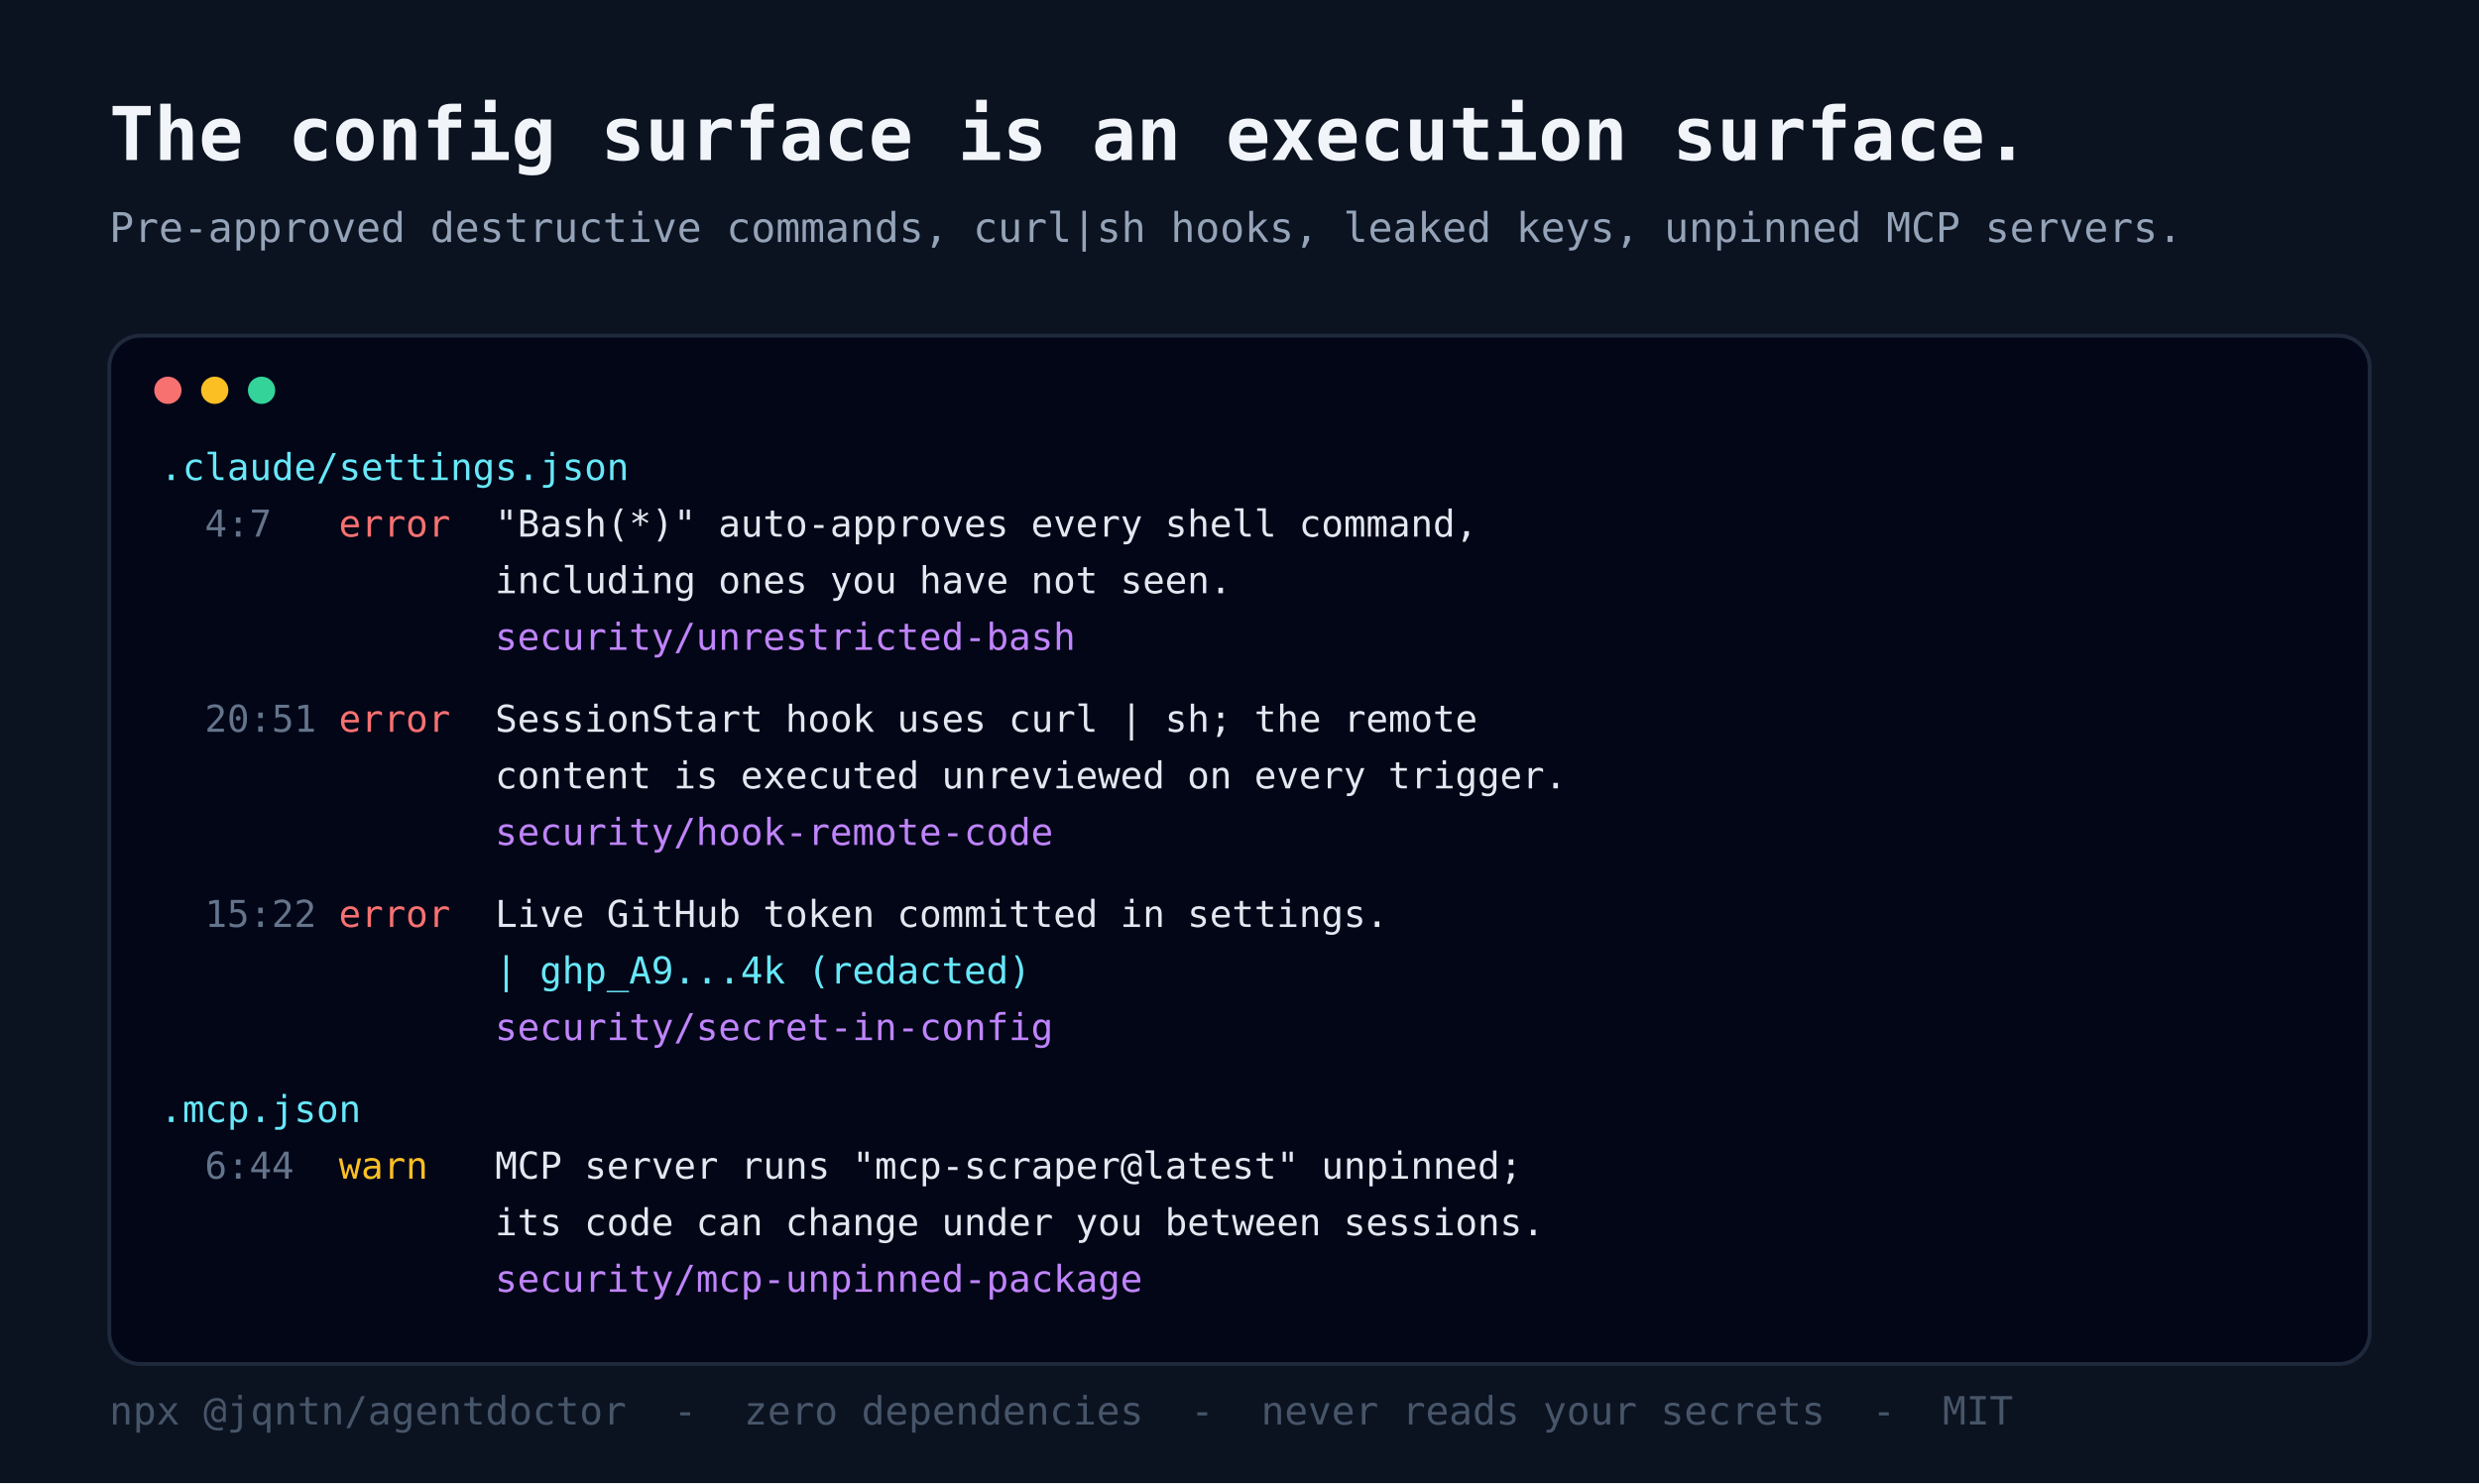
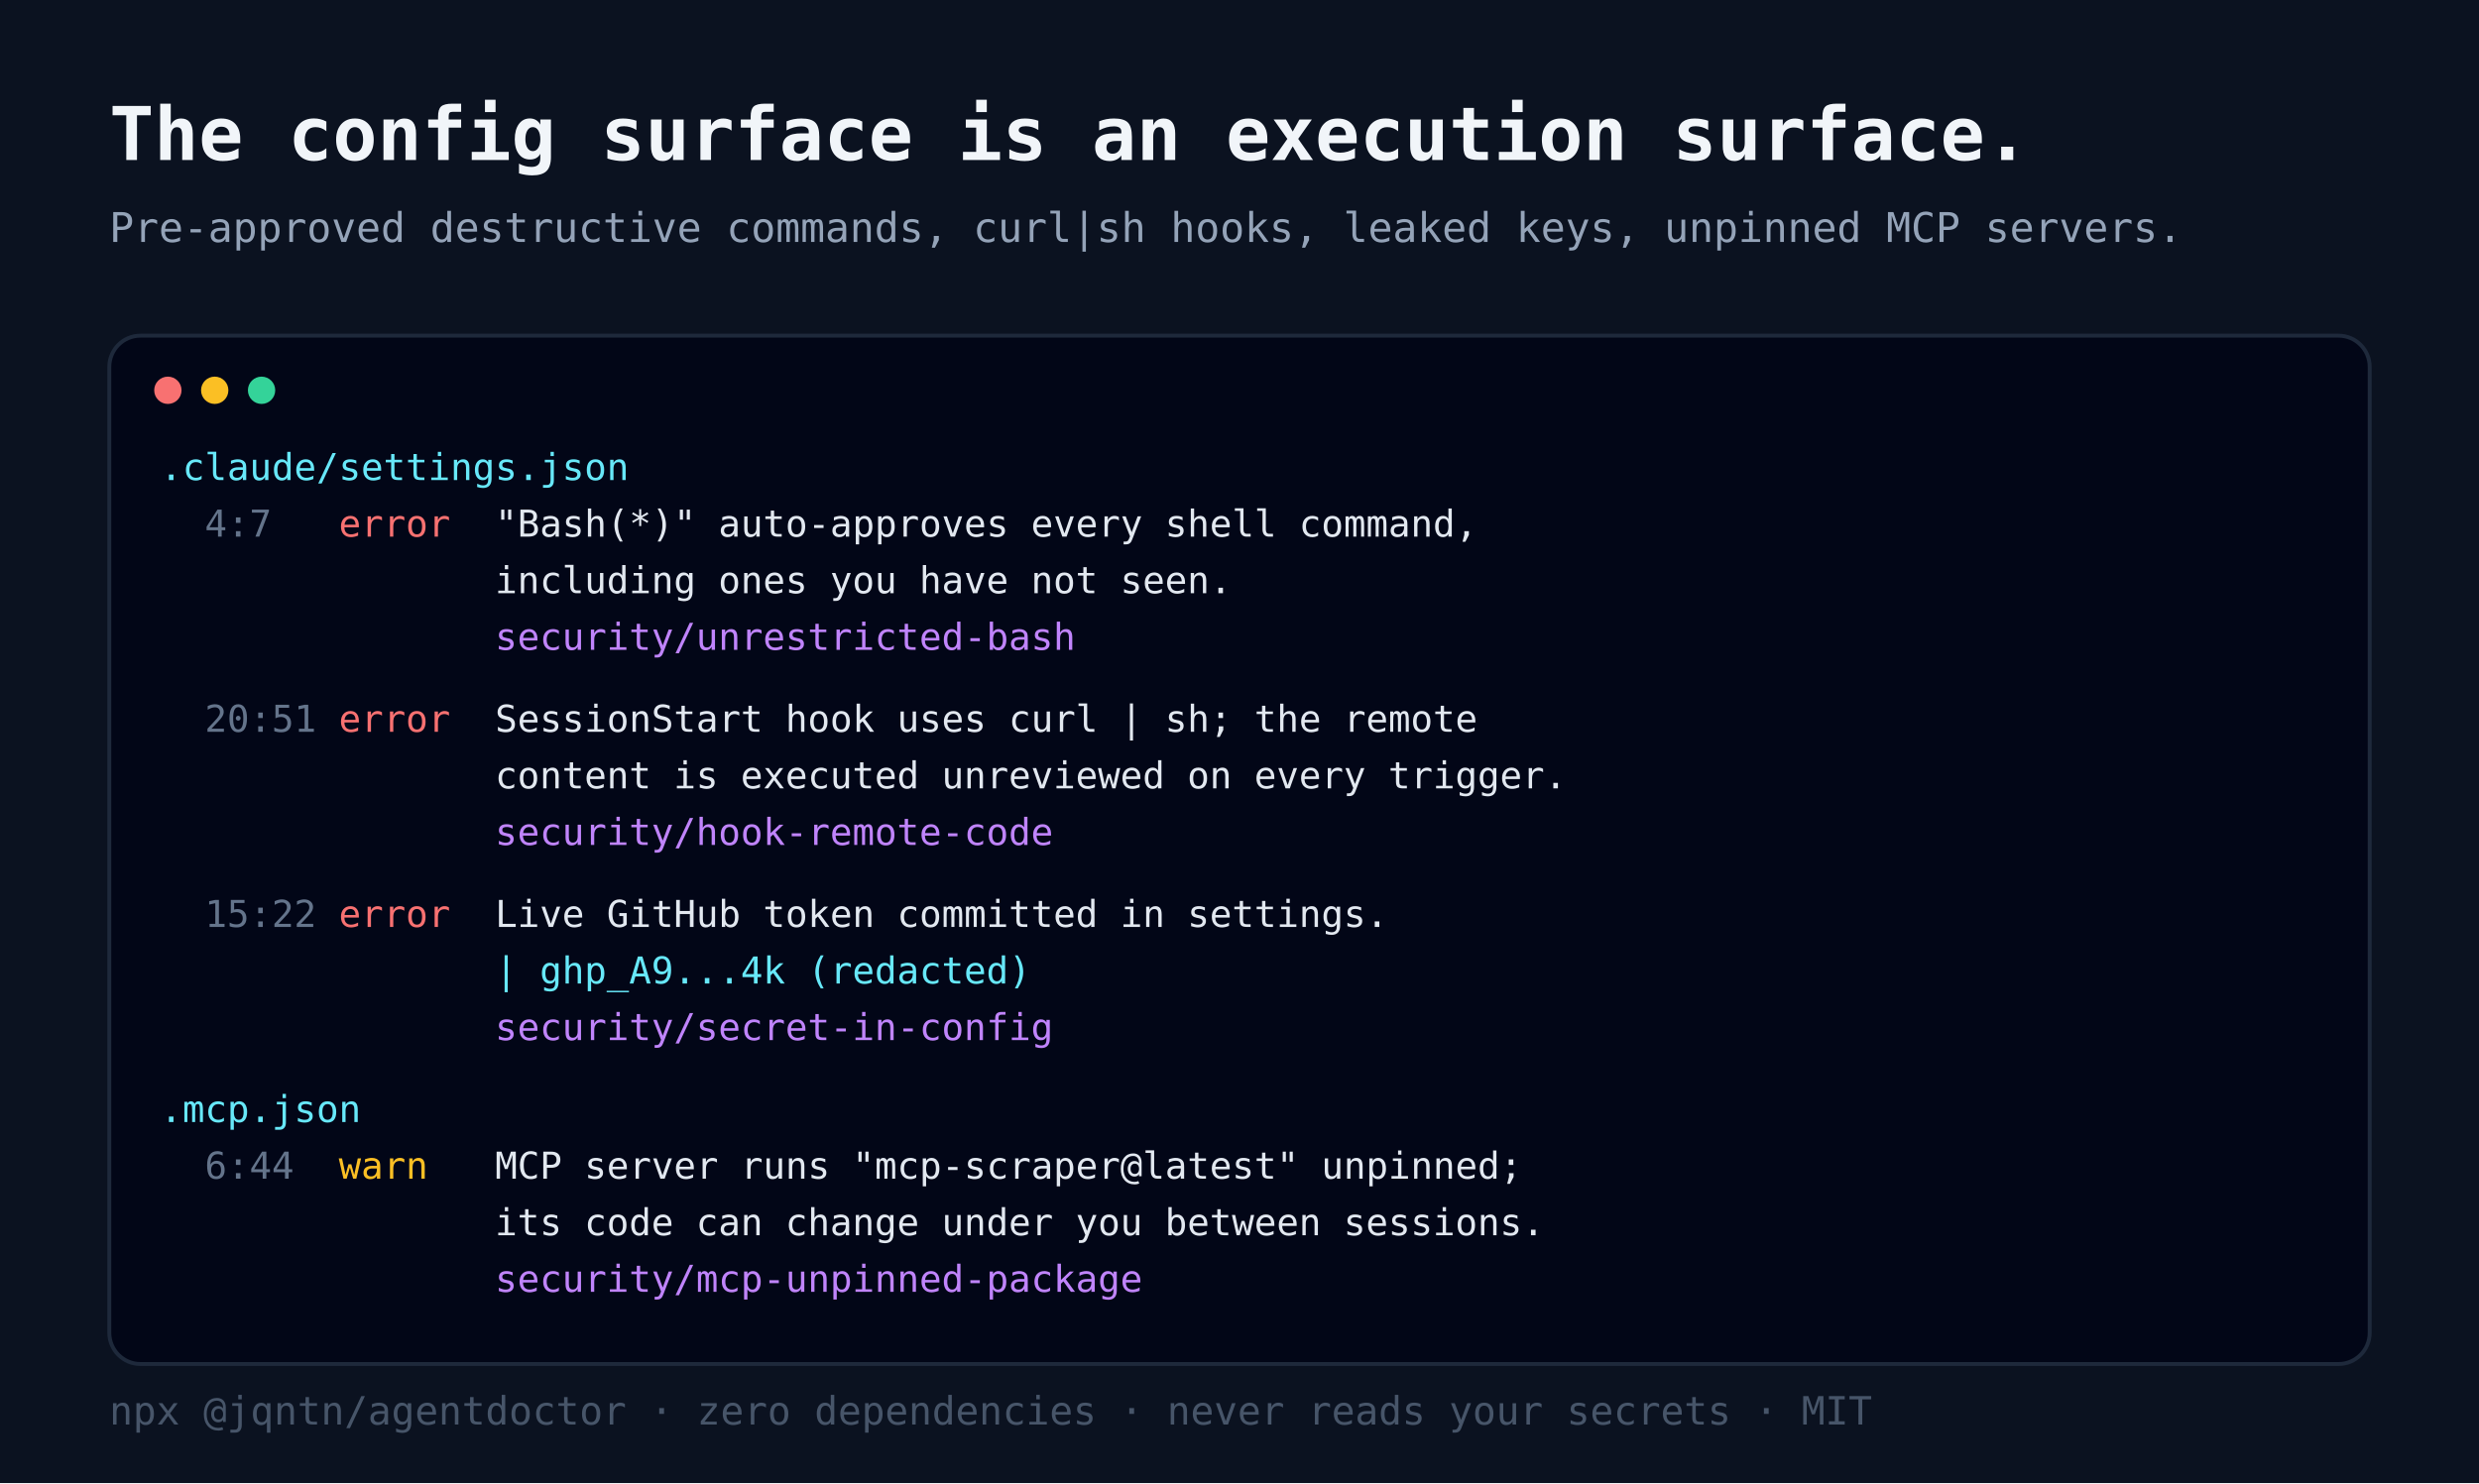
<svg xmlns="http://www.w3.org/2000/svg" viewBox="0 0 1270 760" width="1270" height="760" role="img" aria-label="The config surface is an execution surface.">
  <rect width="1270" height="760" fill="#0B1220" />
  <text x="56" y="82" font-family="ui-monospace,'JetBrains Mono','SF Mono',SFMono-Regular,Menlo,Consolas,monospace" font-size="38" font-weight="700" fill="#F1F5F9" xml:space="preserve">The config surface is an execution surface.</text>
  <text x="56" y="124" font-family="ui-monospace,'JetBrains Mono','SF Mono',SFMono-Regular,Menlo,Consolas,monospace" font-size="21" fill="#94A3B8" xml:space="preserve">Pre-approved destructive commands, curl|sh hooks, leaked keys, unpinned MCP servers.</text>
  <rect x="56" y="172" width="1158" height="527" rx="16" fill="#020617" stroke="#1E293B" stroke-width="2" />
  <circle cx="86" cy="200" r="7" fill="#F87171" />
  <circle cx="110" cy="200" r="7" fill="#FBBF24" />
  <circle cx="134" cy="200" r="7" fill="#34D399" />
  <text y="246" font-family="ui-monospace,'JetBrains Mono','SF Mono',SFMono-Regular,Menlo,Consolas,monospace" font-size="19" xml:space="preserve">
    <tspan x="82" fill="#67E8F9">.claude/settings.json</tspan>
  </text>
  <text y="275" font-family="ui-monospace,'JetBrains Mono','SF Mono',SFMono-Regular,Menlo,Consolas,monospace" font-size="19" xml:space="preserve">
    <tspan x="82" fill="#64748B">  4:7   </tspan>
    <tspan x="173.534" fill="#F87171">error</tspan>
    <tspan x="230.743" fill="#E2E8F0">  "Bash(*)" auto-approves every shell command,</tspan>
  </text>
  <text y="304" font-family="ui-monospace,'JetBrains Mono','SF Mono',SFMono-Regular,Menlo,Consolas,monospace" font-size="19" xml:space="preserve">
    <tspan x="82" fill="#E2E8F0">               including ones you have not seen.</tspan>
  </text>
  <text y="333" font-family="ui-monospace,'JetBrains Mono','SF Mono',SFMono-Regular,Menlo,Consolas,monospace" font-size="19" xml:space="preserve">
    <tspan x="82" fill="#C084FC">               security/unrestricted-bash</tspan>
  </text>
  <text y="375" font-family="ui-monospace,'JetBrains Mono','SF Mono',SFMono-Regular,Menlo,Consolas,monospace" font-size="19" xml:space="preserve">
    <tspan x="82" fill="#64748B">  20:51 </tspan>
    <tspan x="173.534" fill="#F87171">error</tspan>
    <tspan x="230.743" fill="#E2E8F0">  SessionStart hook uses curl | sh; the remote</tspan>
  </text>
  <text y="404" font-family="ui-monospace,'JetBrains Mono','SF Mono',SFMono-Regular,Menlo,Consolas,monospace" font-size="19" xml:space="preserve">
    <tspan x="82" fill="#E2E8F0">               content is executed unreviewed on every trigger.</tspan>
  </text>
  <text y="433" font-family="ui-monospace,'JetBrains Mono','SF Mono',SFMono-Regular,Menlo,Consolas,monospace" font-size="19" xml:space="preserve">
    <tspan x="82" fill="#C084FC">               security/hook-remote-code</tspan>
  </text>
  <text y="475" font-family="ui-monospace,'JetBrains Mono','SF Mono',SFMono-Regular,Menlo,Consolas,monospace" font-size="19" xml:space="preserve">
    <tspan x="82" fill="#64748B">  15:22 </tspan>
    <tspan x="173.534" fill="#F87171">error</tspan>
    <tspan x="230.743" fill="#E2E8F0">  Live GitHub token committed in settings.</tspan>
  </text>
  <text y="504" font-family="ui-monospace,'JetBrains Mono','SF Mono',SFMono-Regular,Menlo,Consolas,monospace" font-size="19" xml:space="preserve">
    <tspan x="82" fill="#67E8F9">               | ghp_A9...4k (redacted)</tspan>
  </text>
  <text y="533" font-family="ui-monospace,'JetBrains Mono','SF Mono',SFMono-Regular,Menlo,Consolas,monospace" font-size="19" xml:space="preserve">
    <tspan x="82" fill="#C084FC">               security/secret-in-config</tspan>
  </text>
  <text y="575" font-family="ui-monospace,'JetBrains Mono','SF Mono',SFMono-Regular,Menlo,Consolas,monospace" font-size="19" xml:space="preserve">
    <tspan x="82" fill="#67E8F9">.mcp.json</tspan>
  </text>
  <text y="604" font-family="ui-monospace,'JetBrains Mono','SF Mono',SFMono-Regular,Menlo,Consolas,monospace" font-size="19" xml:space="preserve">
    <tspan x="82" fill="#64748B">  6:44  </tspan>
    <tspan x="173.534" fill="#FBBF24">warn </tspan>
    <tspan x="230.743" fill="#E2E8F0">  MCP server runs "mcp-scraper@latest" unpinned;</tspan>
  </text>
  <text y="633" font-family="ui-monospace,'JetBrains Mono','SF Mono',SFMono-Regular,Menlo,Consolas,monospace" font-size="19" xml:space="preserve">
    <tspan x="82" fill="#E2E8F0">               its code can change under you between sessions.</tspan>
  </text>
  <text y="662" font-family="ui-monospace,'JetBrains Mono','SF Mono',SFMono-Regular,Menlo,Consolas,monospace" font-size="19" xml:space="preserve">
    <tspan x="82" fill="#C084FC">               security/mcp-unpinned-package</tspan>
  </text>
-   <text x="56" y="730" font-family="ui-monospace,'JetBrains Mono','SF Mono',SFMono-Regular,Menlo,Consolas,monospace" font-size="20" fill="#475569" xml:space="preserve">npx @jqntn/agentdoctor  -  zero dependencies  -  never reads your secrets  -  MIT</text>
+   <text x="56" y="730" font-family="ui-monospace,'JetBrains Mono','SF Mono',SFMono-Regular,Menlo,Consolas,monospace" font-size="20" fill="#475569" xml:space="preserve">npx @jqntn/agentdoctor · zero dependencies · never reads your secrets · MIT</text>
</svg>
